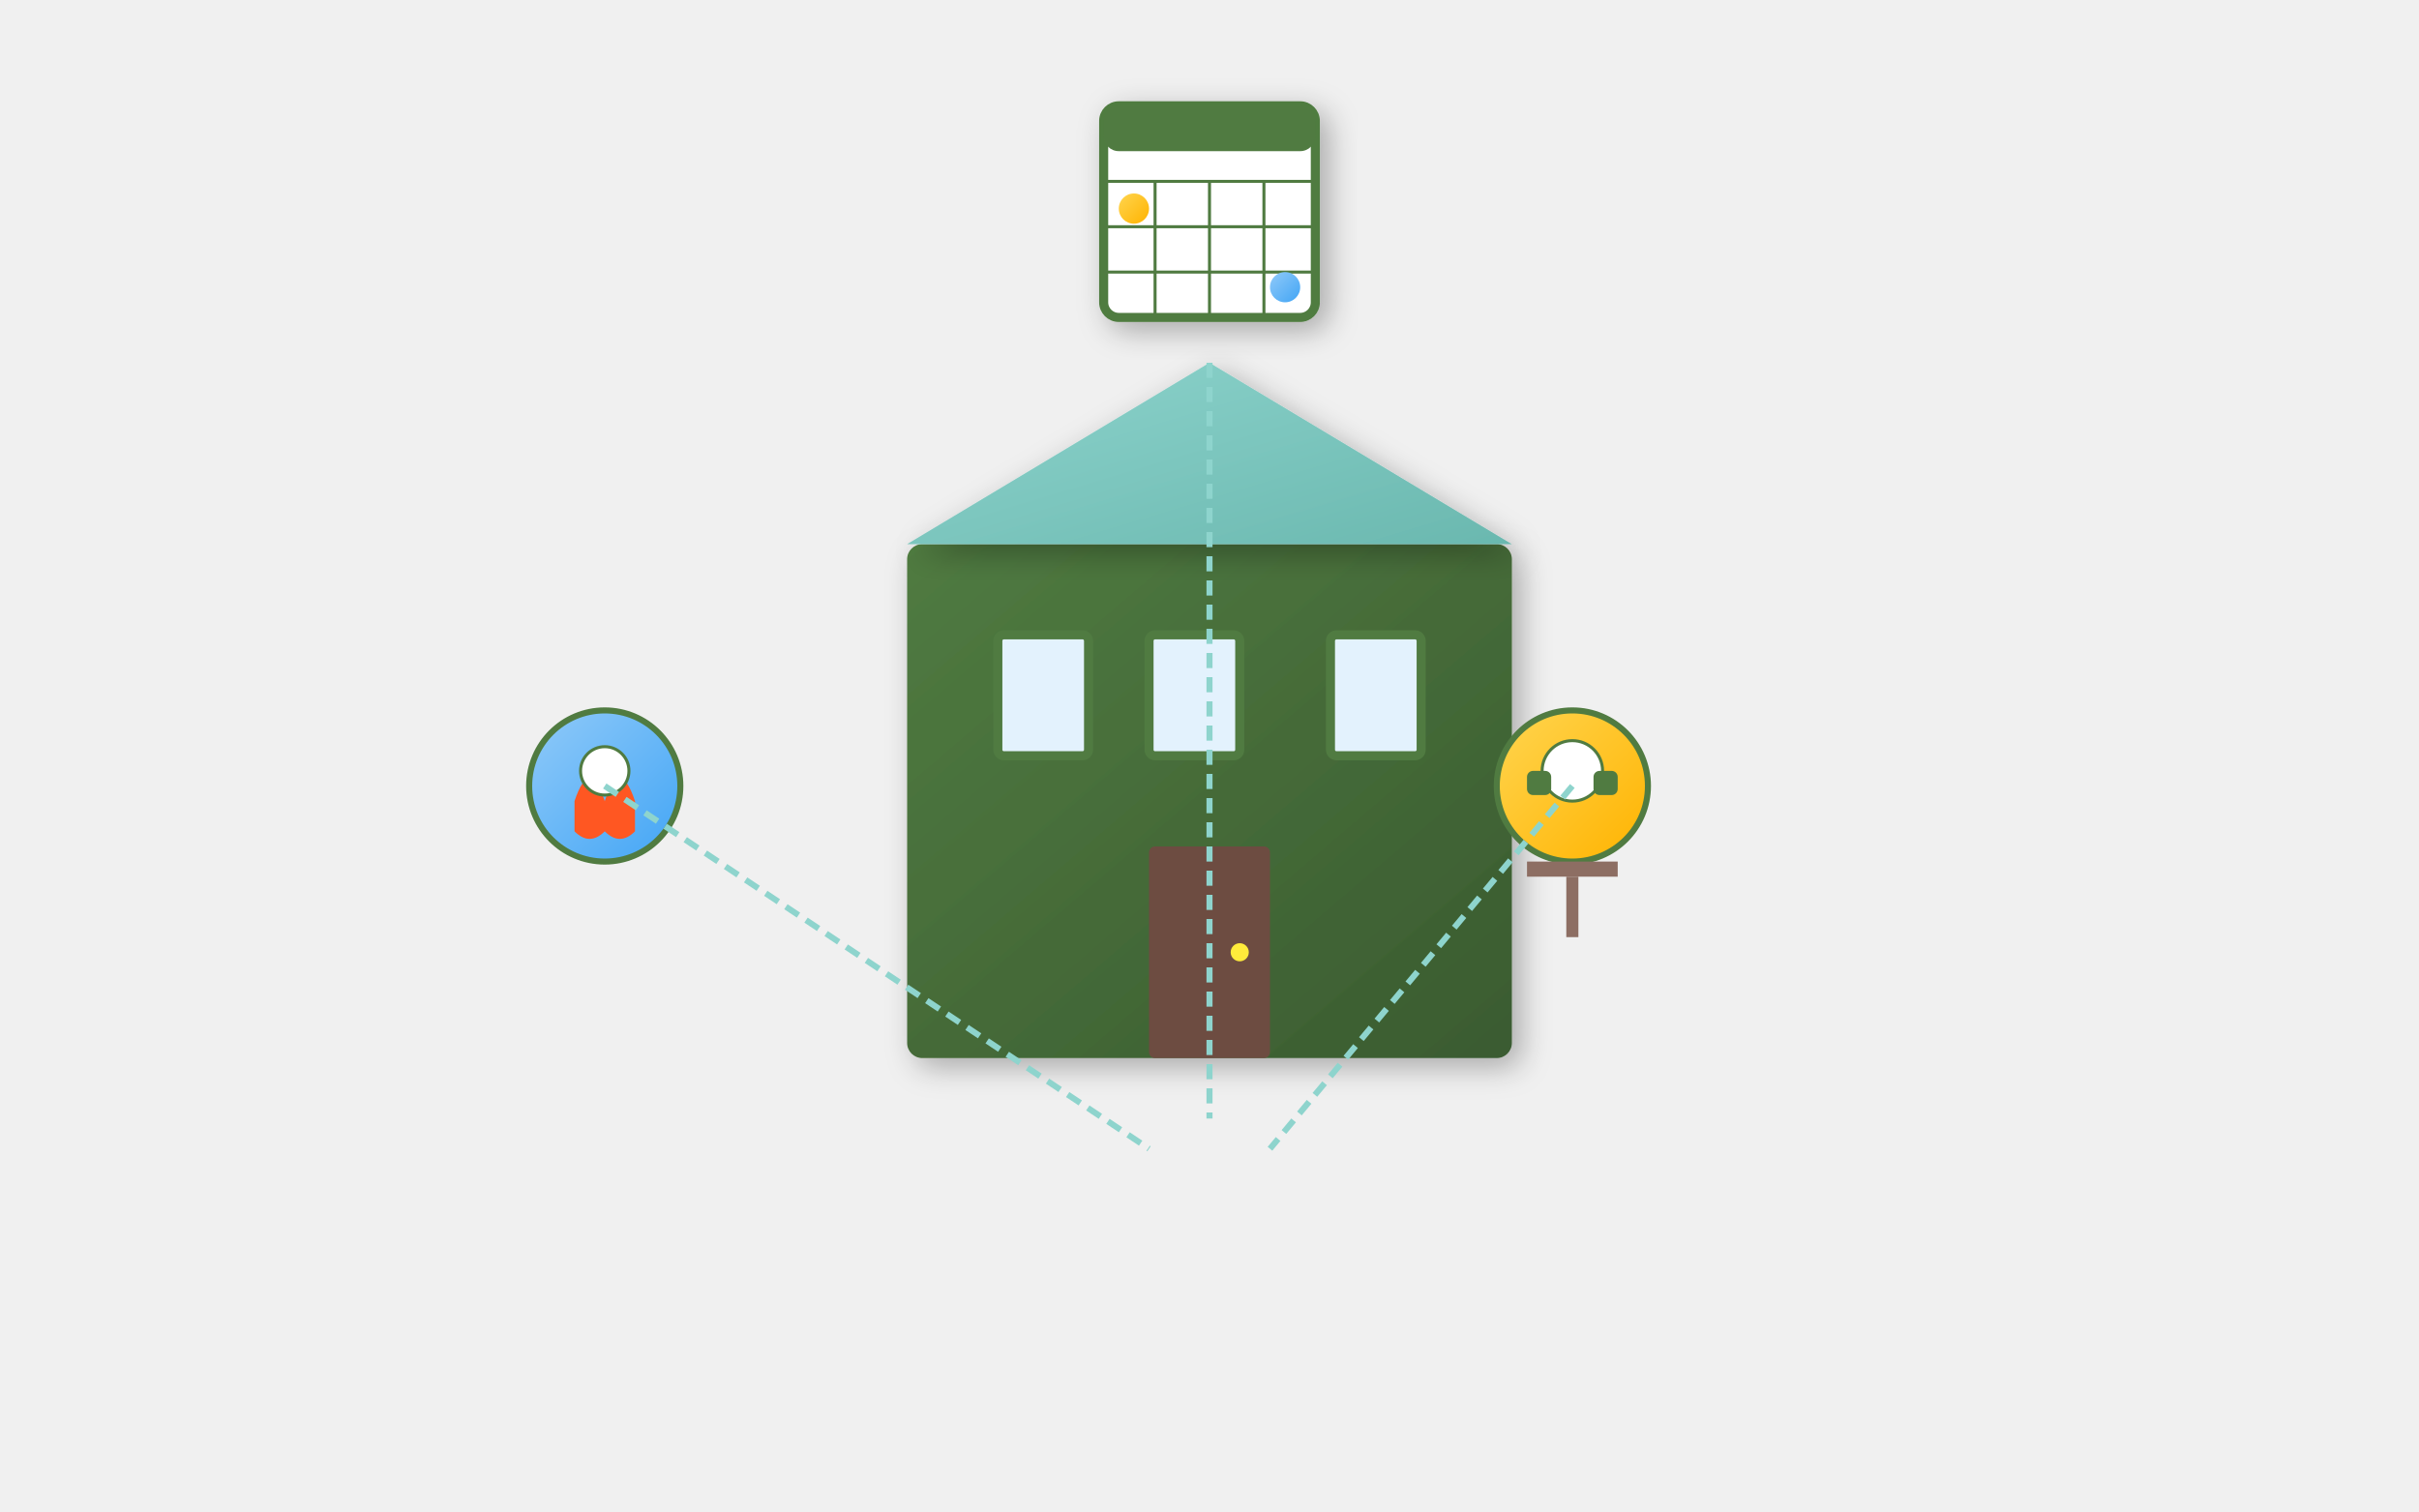
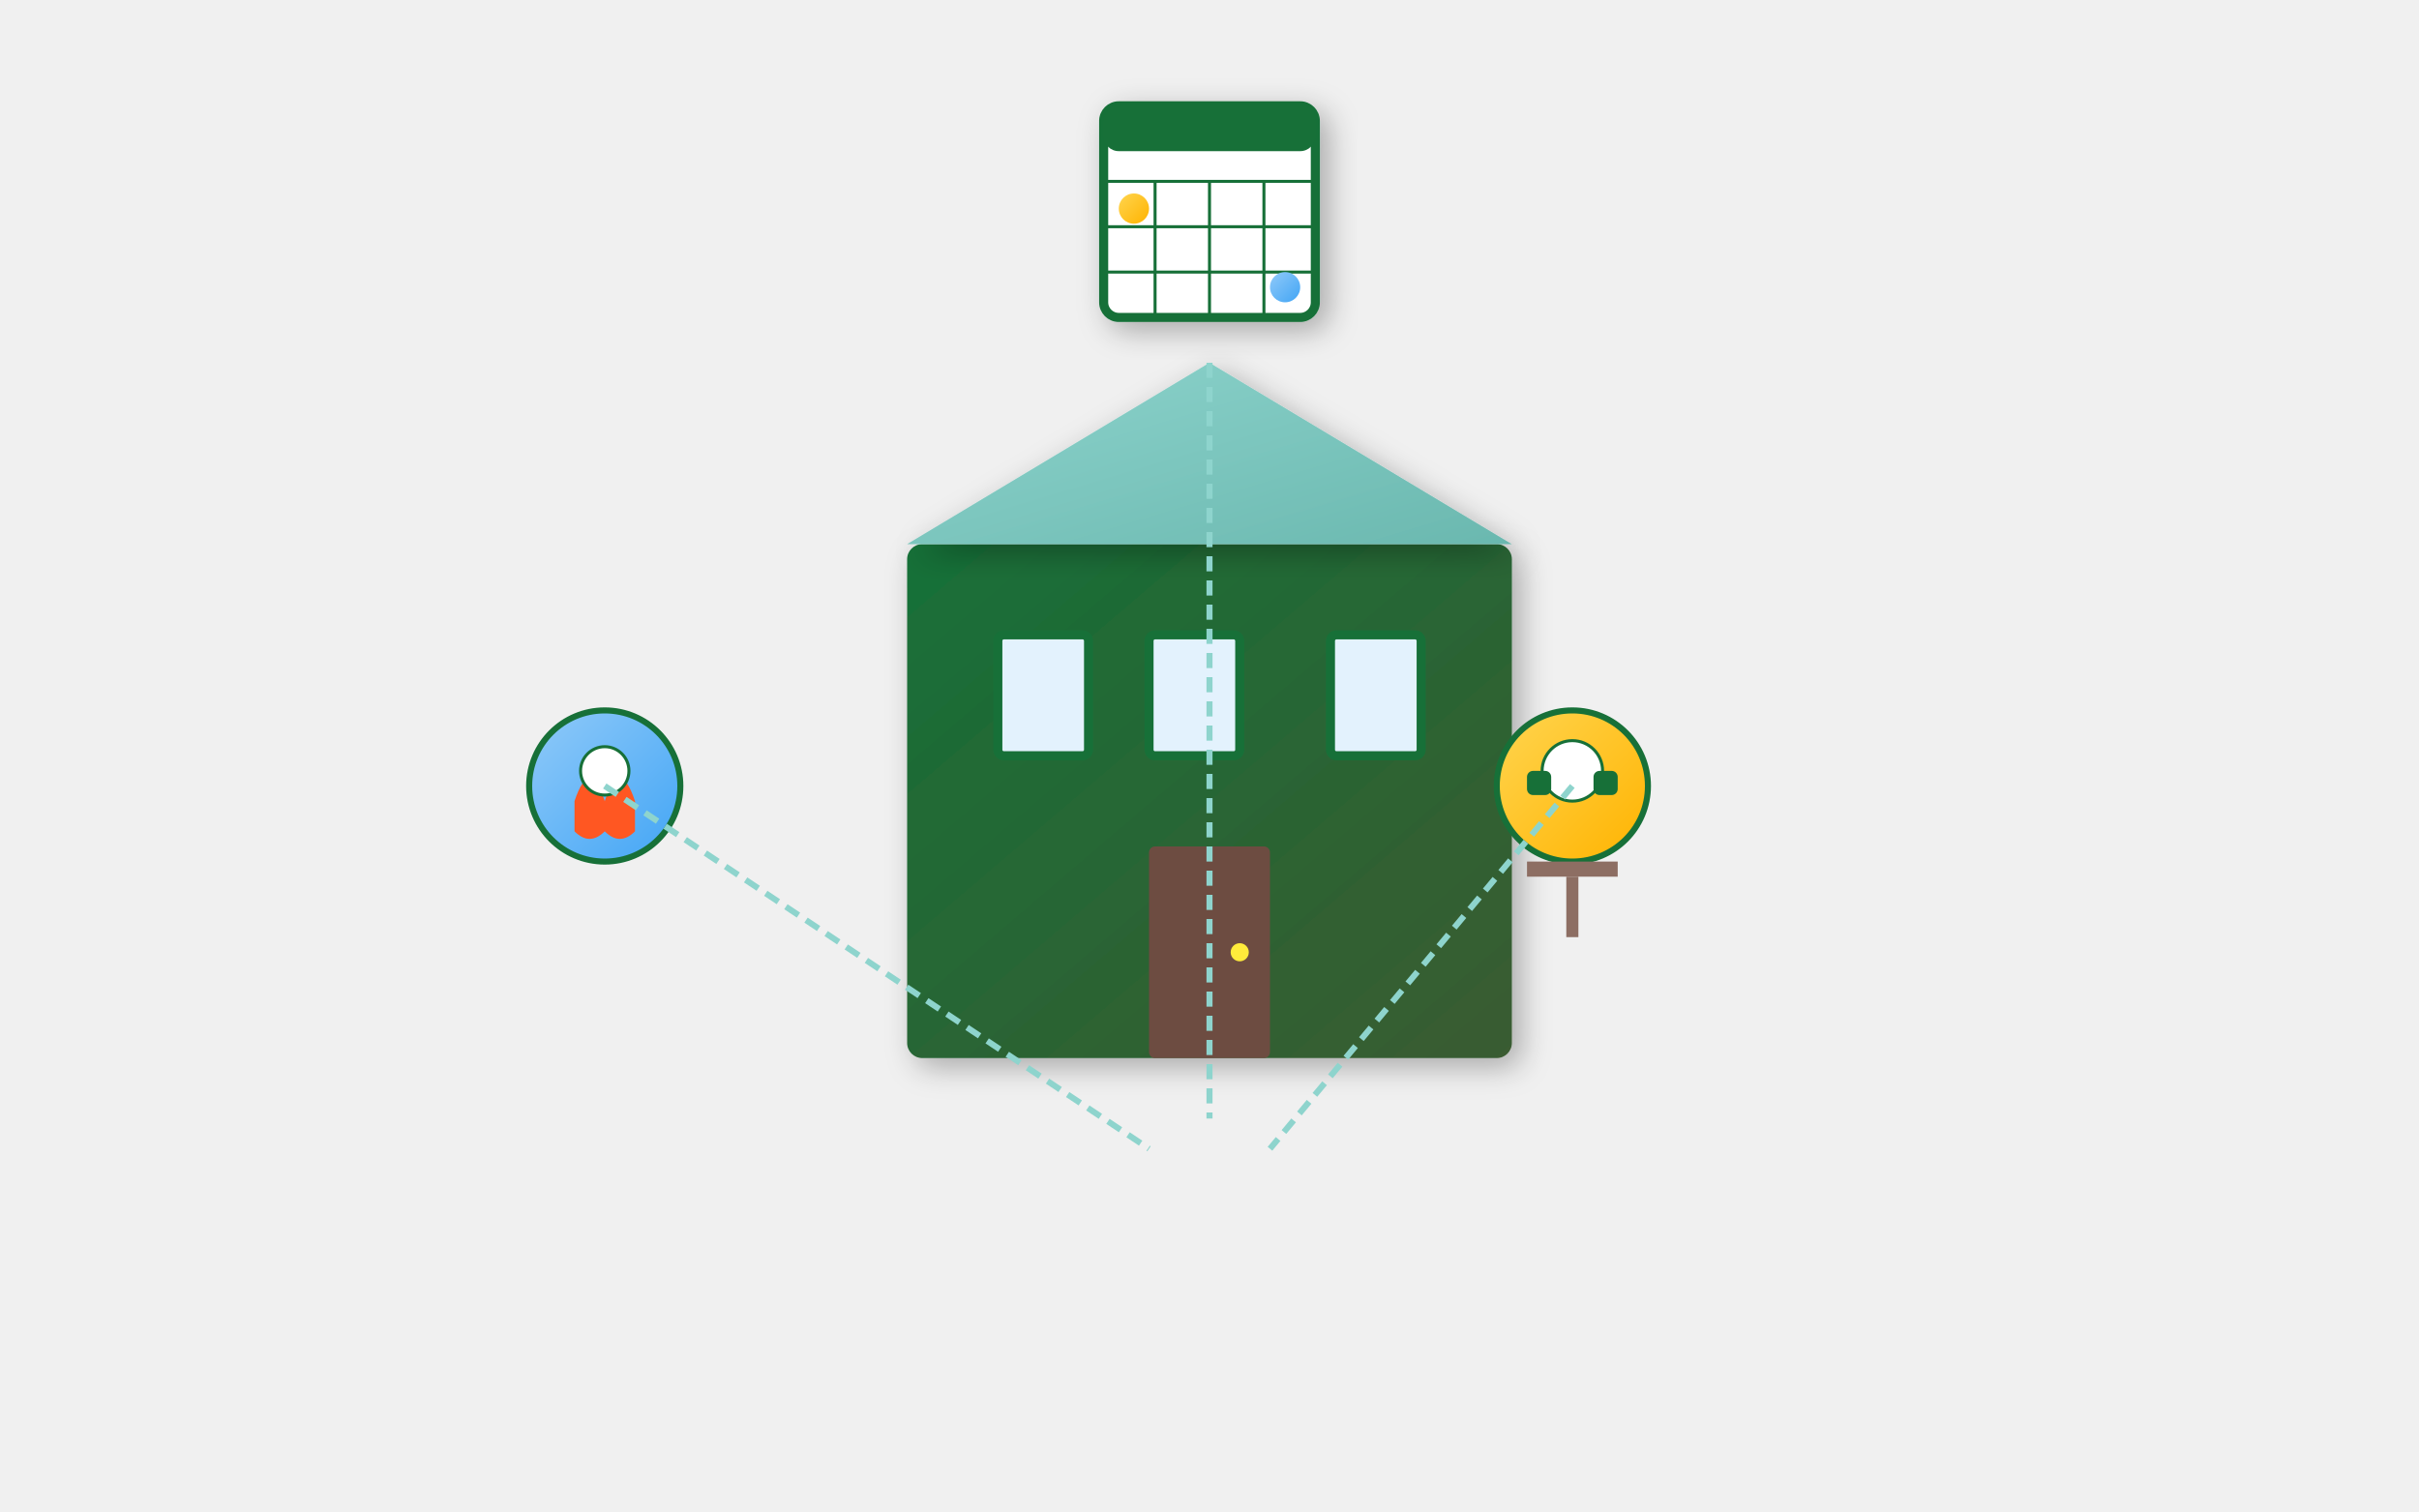
<svg xmlns="http://www.w3.org/2000/svg" width="800" height="500" viewBox="0 0 800 500">
  <defs>
    <linearGradient id="greenGradient" x1="0%" y1="0%" x2="100%" y2="100%">
-       <stop offset="0%" style="stop-color:#507b41;stop-opacity:1" />
+       <stop offset="0%" style="stop-color:#177038;stop-opacity:1" />
      <stop offset="100%" style="stop-color:#3a5b30;stop-opacity:1" />
    </linearGradient>
    <linearGradient id="turquoiseGradient" x1="0%" y1="0%" x2="100%" y2="100%">
      <stop offset="0%" style="stop-color:#8ed4cd;stop-opacity:1" />
      <stop offset="100%" style="stop-color:#6ab8af;stop-opacity:1" />
    </linearGradient>
    <linearGradient id="summerGradient" x1="0%" y1="0%" x2="100%" y2="100%">
      <stop offset="0%" style="stop-color:#ffd54f;stop-opacity:1" />
      <stop offset="100%" style="stop-color:#ffb300;stop-opacity:1" />
    </linearGradient>
    <linearGradient id="winterGradient" x1="0%" y1="0%" x2="100%" y2="100%">
      <stop offset="0%" style="stop-color:#90caf9;stop-opacity:1" />
      <stop offset="100%" style="stop-color:#42a5f5;stop-opacity:1" />
    </linearGradient>
    <filter id="shadow" x="-20%" y="-20%" width="140%" height="140%">
      <feDropShadow dx="3" dy="3" stdDeviation="5" flood-opacity="0.3" />
    </filter>
  </defs>
  <rect x="0" y="0" width="800" height="500" fill="transparent" />
  <rect x="300" y="180" width="200" height="170" rx="5" ry="5" fill="url(#greenGradient)" filter="url(#shadow)" />
  <rect x="380" y="280" width="40" height="70" rx="2" ry="2" fill="#6d4c41" />
  <circle cx="410" cy="315" r="3" fill="#ffeb3b" />
-   <rect x="330" y="210" width="30" height="40" rx="2" ry="2" fill="#e3f2fd" stroke="#507b41" stroke-width="3" />
-   <rect x="380" y="210" width="30" height="40" rx="2" ry="2" fill="#e3f2fd" stroke="#507b41" stroke-width="3" />
-   <rect x="440" y="210" width="30" height="40" rx="2" ry="2" fill="#e3f2fd" stroke="#507b41" stroke-width="3" />
+   <rect x="330" y="210" width="30" height="40" rx="2" ry="2" fill="#e3f2fd" stroke="#177038" stroke-width="3" />
+   <rect x="380" y="210" width="30" height="40" rx="2" ry="2" fill="#e3f2fd" stroke="#177038" stroke-width="3" />
+   <rect x="440" y="210" width="30" height="40" rx="2" ry="2" fill="#e3f2fd" stroke="#177038" stroke-width="3" />
  <polygon points="300,180 400,120 500,180" fill="url(#turquoiseGradient)" filter="url(#shadow)" />
  <g transform="translate(520, 260)">
-     <circle cx="0" cy="0" r="25" fill="url(#summerGradient)" stroke="#507b41" stroke-width="2" />
+     <circle cx="0" cy="0" r="25" fill="url(#summerGradient)" stroke="#177038" stroke-width="2" />
    <rect x="-15" y="25" width="30" height="5" fill="#8d6e63" />
    <rect x="-2" y="30" width="4" height="20" fill="#8d6e63" />
-     <circle cx="0" cy="-5" r="10" fill="#fff" stroke="#507b41" stroke-width="1" />
-     <rect x="-15" y="-5" width="8" height="8" rx="2" ry="2" fill="#507b41" />
-     <rect x="7" y="-5" width="8" height="8" rx="2" ry="2" fill="#507b41" />
+     <circle cx="0" cy="-5" r="10" fill="#fff" stroke="#177038" stroke-width="1" />
+     <rect x="-15" y="-5" width="8" height="8" rx="2" ry="2" fill="#177038" />
+     <rect x="7" y="-5" width="8" height="8" rx="2" ry="2" fill="#177038" />
  </g>
  <g transform="translate(200, 260)">
-     <circle cx="0" cy="0" r="25" fill="url(#winterGradient)" stroke="#507b41" stroke-width="2" />
+     <circle cx="0" cy="0" r="25" fill="url(#winterGradient)" stroke="#177038" stroke-width="2" />
    <path d="M-10,5 Q-5,-10 0,5 Q5,-10 10,5 L10,15 Q5,20 0,15 Q-5,20 -10,15 Z" fill="#ff5722" />
-     <circle cx="0" cy="-5" r="8" fill="#fff" stroke="#507b41" stroke-width="1" />
+     <circle cx="0" cy="-5" r="8" fill="#fff" stroke="#177038" stroke-width="1" />
  </g>
  <g transform="translate(400, 70)">
-     <rect x="-35" y="-35" width="70" height="70" rx="5" ry="5" fill="#fff" stroke="#507b41" stroke-width="3" filter="url(#shadow)" />
-     <rect x="-35" y="-35" width="70" height="15" rx="5" ry="5" fill="#507b41" />
-     <line x1="-35" y1="-10" x2="35" y2="-10" stroke="#507b41" stroke-width="1" />
-     <line x1="-18" y1="-10" x2="-18" y2="35" stroke="#507b41" stroke-width="1" />
-     <line x1="0" y1="-10" x2="0" y2="35" stroke="#507b41" stroke-width="1" />
-     <line x1="18" y1="-10" x2="18" y2="35" stroke="#507b41" stroke-width="1" />
-     <line x1="-35" y1="5" x2="35" y2="5" stroke="#507b41" stroke-width="1" />
-     <line x1="-35" y1="20" x2="35" y2="20" stroke="#507b41" stroke-width="1" />
+     <rect x="-35" y="-35" width="70" height="70" rx="5" ry="5" fill="#fff" stroke="#177038" stroke-width="3" filter="url(#shadow)" />
+     <rect x="-35" y="-35" width="70" height="15" rx="5" ry="5" fill="#177038" />
+     <line x1="-35" y1="-10" x2="35" y2="-10" stroke="#177038" stroke-width="1" />
+     <line x1="-18" y1="-10" x2="-18" y2="35" stroke="#177038" stroke-width="1" />
+     <line x1="0" y1="-10" x2="0" y2="35" stroke="#177038" stroke-width="1" />
+     <line x1="18" y1="-10" x2="18" y2="35" stroke="#177038" stroke-width="1" />
+     <line x1="-35" y1="5" x2="35" y2="5" stroke="#177038" stroke-width="1" />
+     <line x1="-35" y1="20" x2="35" y2="20" stroke="#177038" stroke-width="1" />
    <circle cx="-25" cy="-1" r="5" fill="url(#summerGradient)" />
    <circle cx="25" cy="25" r="5" fill="url(#winterGradient)" />
  </g>
  <line x1="200" y1="260" x2="380" y2="380" stroke="#8ed4cd" stroke-width="2" stroke-dasharray="5,3" />
  <line x1="520" y1="260" x2="420" y2="380" stroke="#8ed4cd" stroke-width="2" stroke-dasharray="5,3" />
  <line x1="400" y1="120" x2="400" y2="370" stroke="#8ed4cd" stroke-width="2" stroke-dasharray="5,3" />
</svg>
